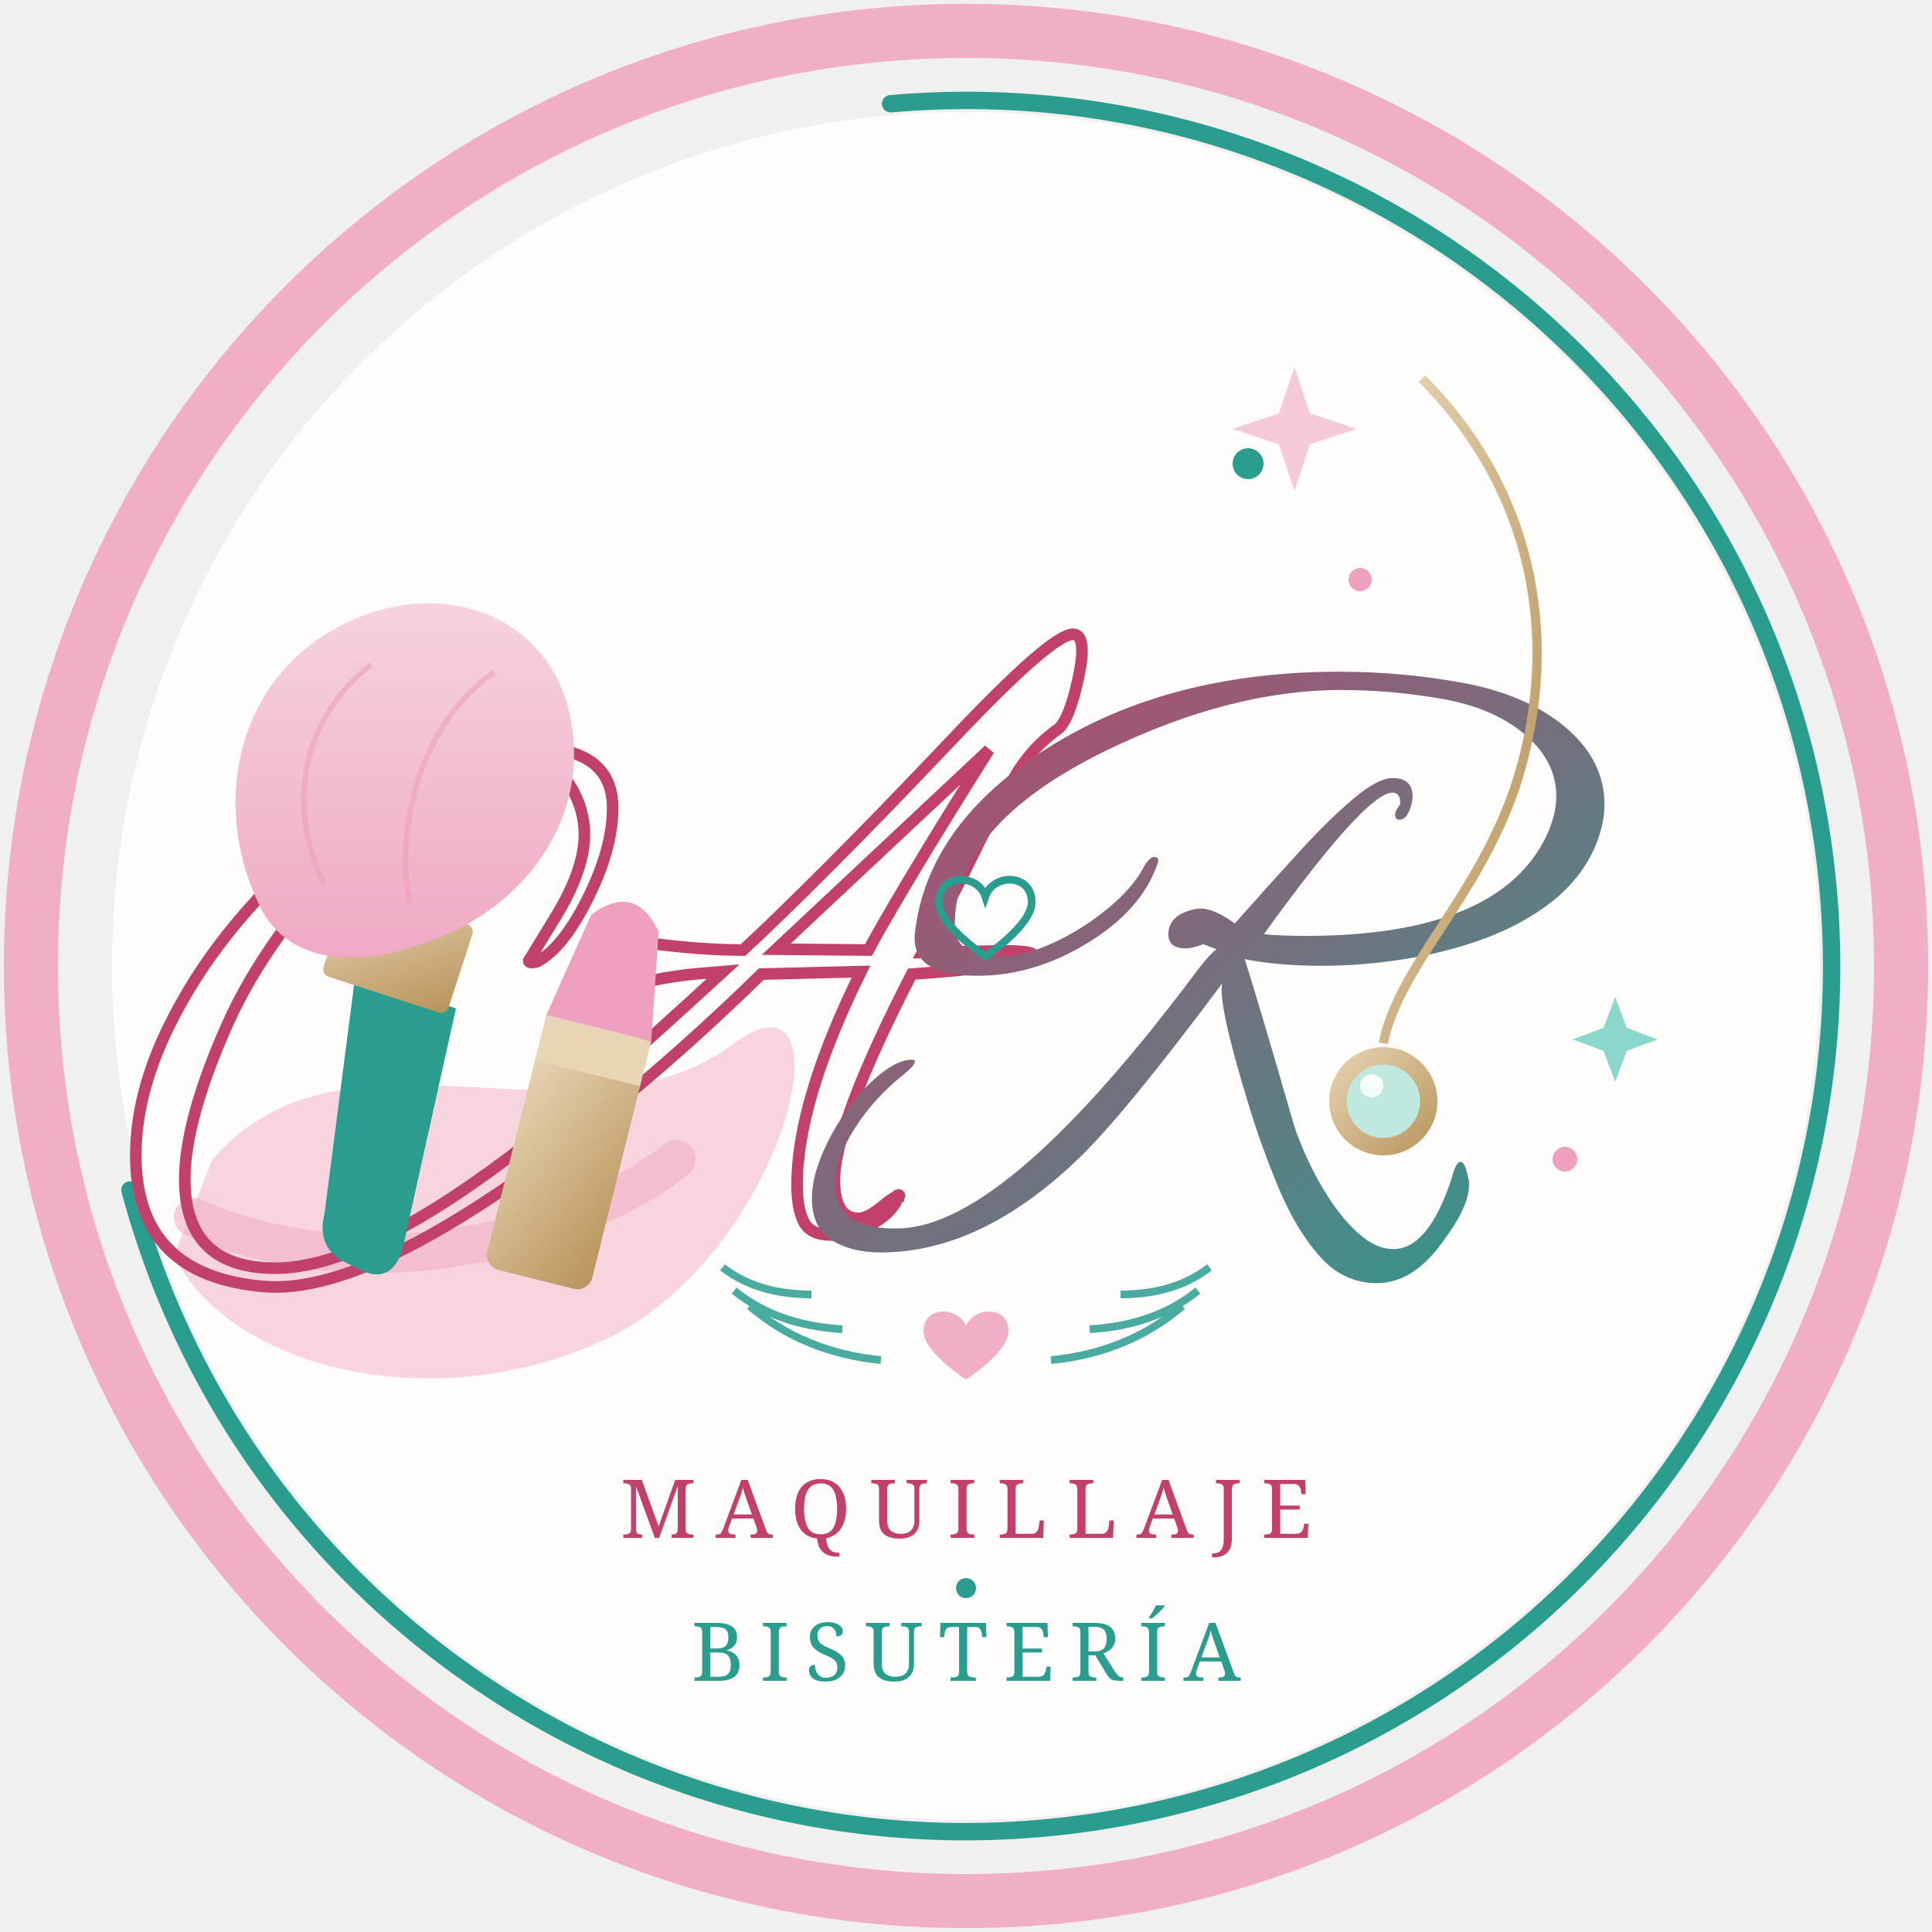
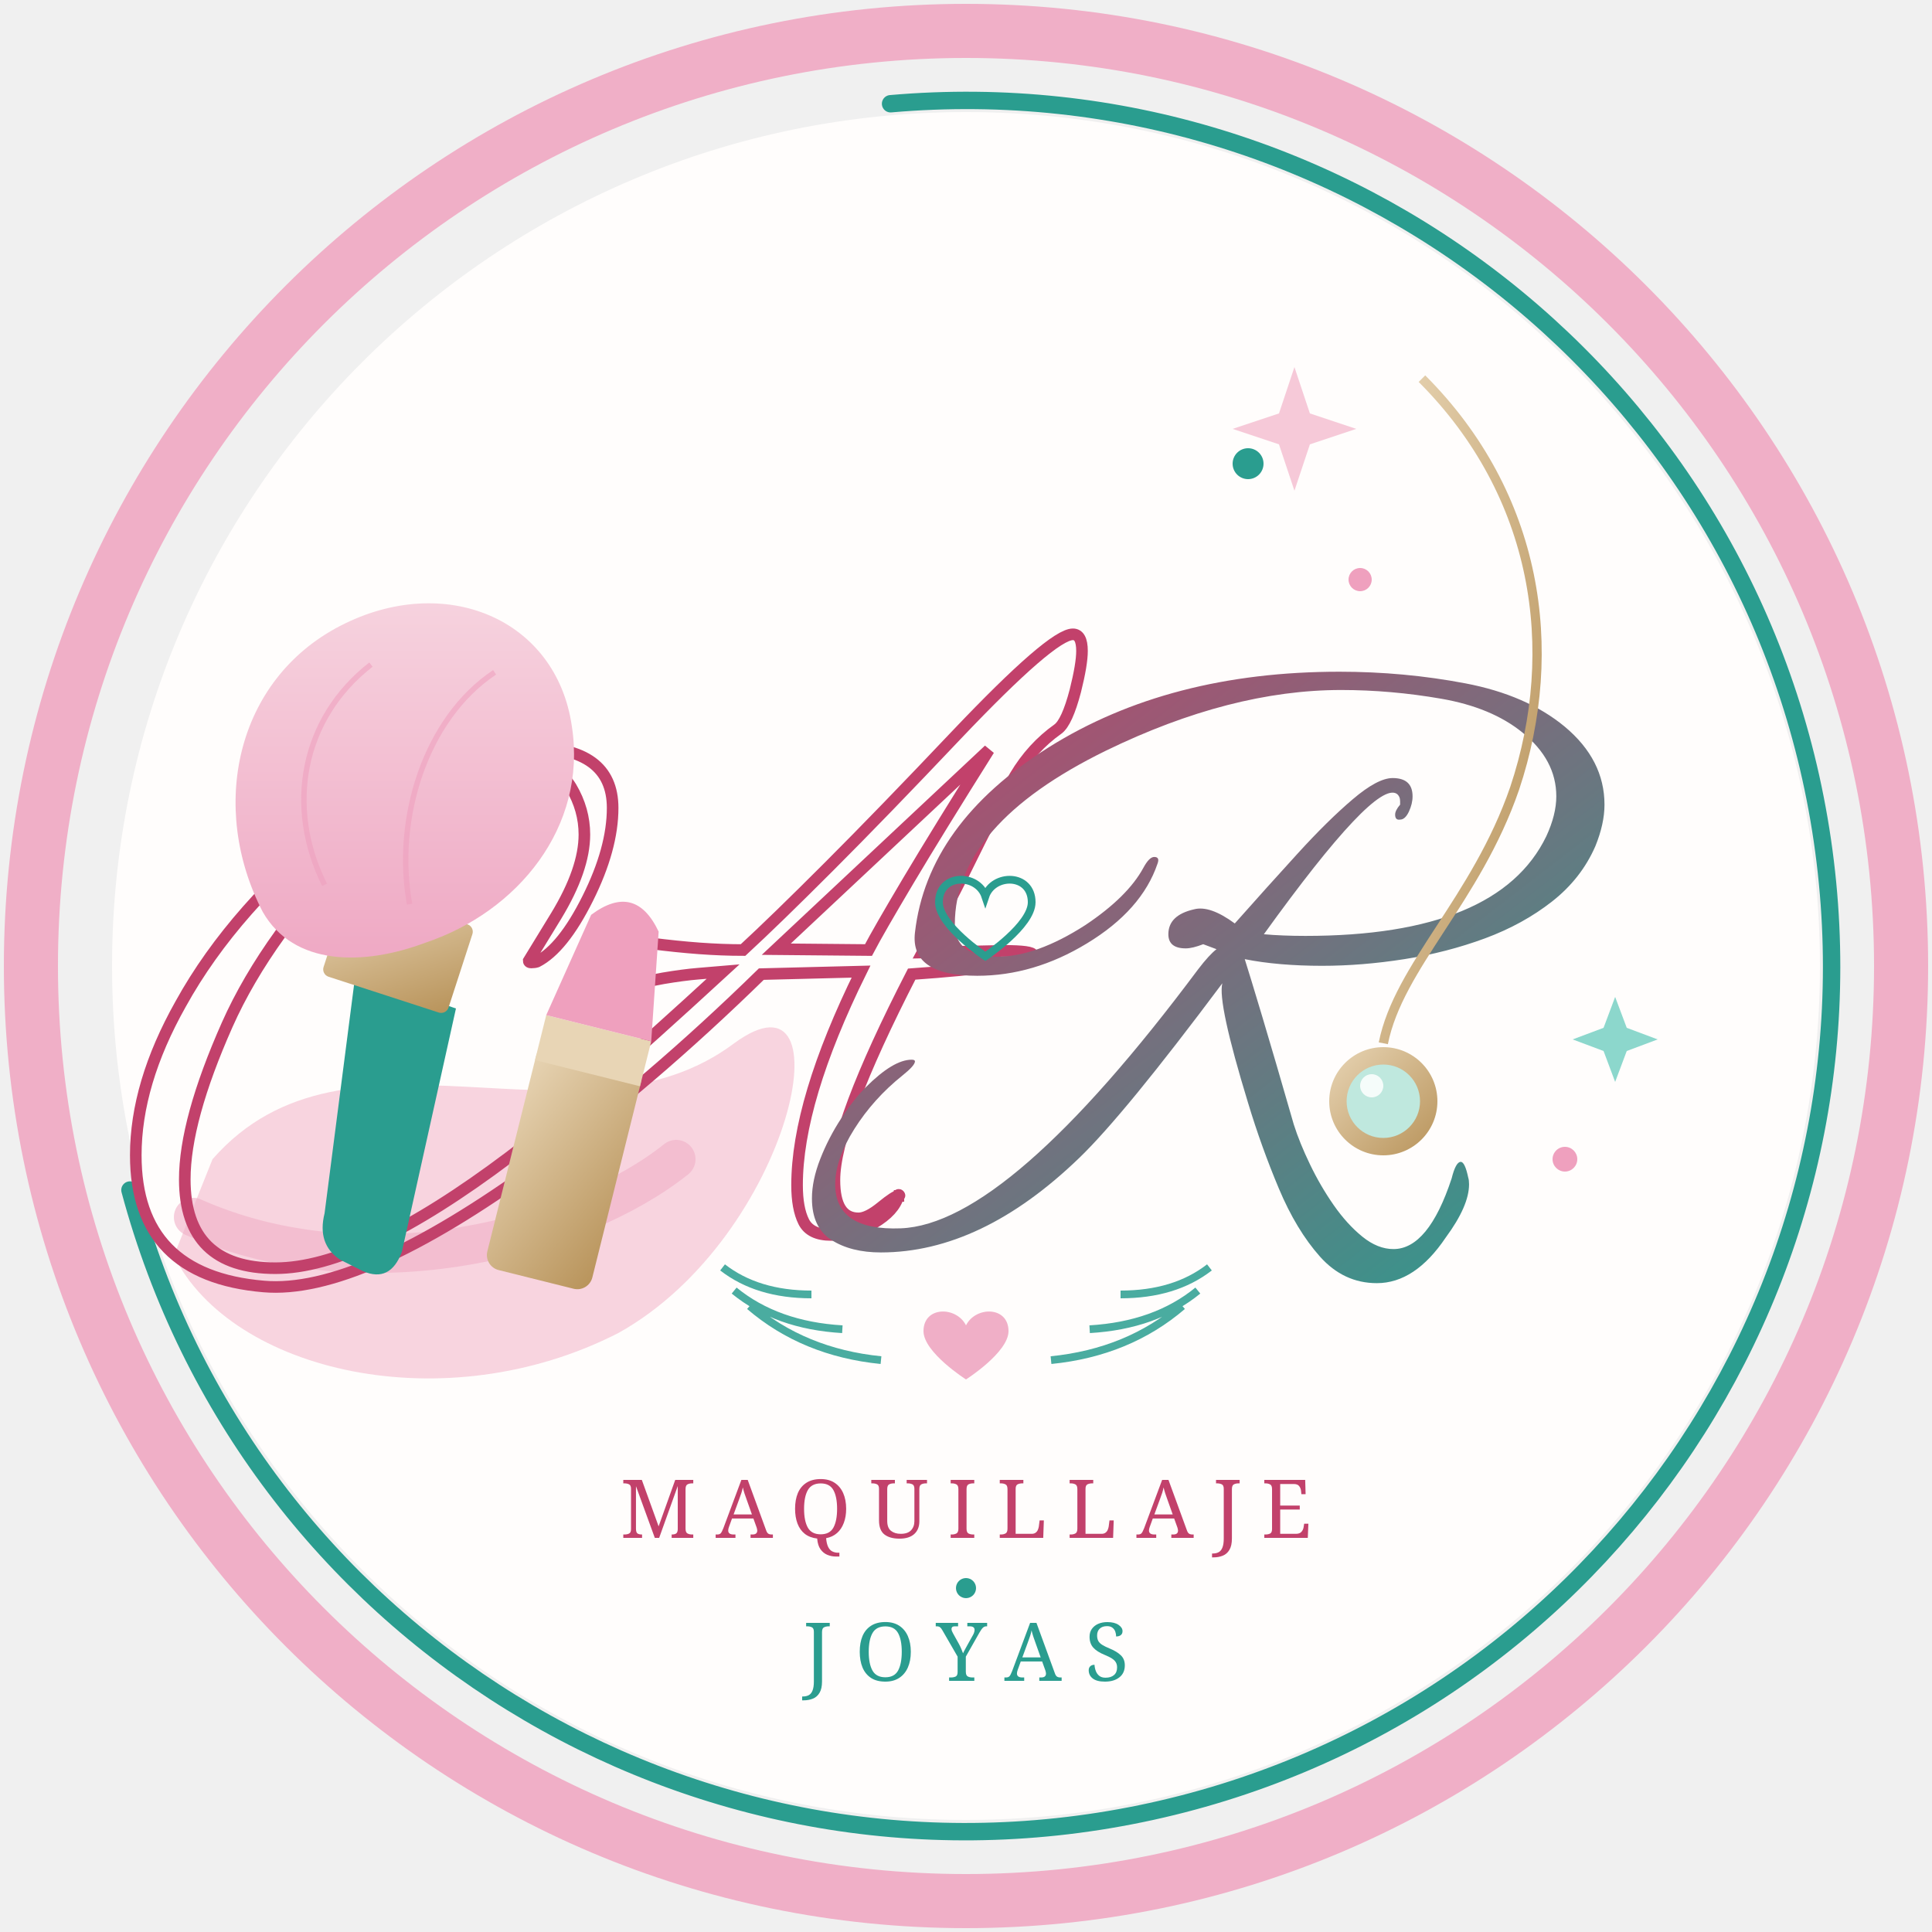
<svg xmlns="http://www.w3.org/2000/svg" viewBox="0 0 500 500" role="img" aria-label="Alerick Glam">
  <defs>
    <linearGradient id="rGrad" x1="0%" y1="0%" x2="100%" y2="100%">
      <stop offset="0%" stop-color="#C2416B" />
      <stop offset="100%" stop-color="#2A9D8F" />
    </linearGradient>
    <linearGradient id="goldGrad" x1="0%" y1="0%" x2="100%" y2="100%">
      <stop offset="0%" stop-color="#E8D5B5" />
      <stop offset="100%" stop-color="#B8935A" />
    </linearGradient>
    <linearGradient id="brushGrad" x1="0%" y1="0%" x2="0%" y2="100%">
      <stop offset="0%" stop-color="#F6D2DE" />
      <stop offset="100%" stop-color="#EFA9C4" />
    </linearGradient>
  </defs>
  <circle cx="250" cy="250" r="242" fill="none" stroke="#F0AFC7" stroke-width="14" />
  <path d="M 230.48 26.85 A 224 224 0 1 1 33.63 307.98" fill="none" stroke="#2A9D8F" stroke-width="4.5" stroke-linecap="round" />
  <circle cx="250" cy="250" r="221" fill="#FFFDFC" />
  <path d="M55,300 C90,260 150,300 190,270 C220,248 205,320 160,345 C115,368 60,355 45,325 Z" fill="#F5C7D6" opacity="0.75" />
  <path d="M50,315 C95,335 150,320 175,300" fill="none" stroke="#F0AFC7" stroke-width="10" stroke-linecap="round" opacity="0.6" />
  <circle cx="323" cy="120" r="4" fill="#2A9D8F" />
  <circle cx="352" cy="150" r="3" fill="#EFA0BE" />
  <path d="M335,95 l4,12 12,4 -12,4 -4,12 -4,-12 -12,-4 12,-4 Z" fill="#F6C9D8" />
  <circle cx="405" cy="300" r="3.2" fill="#EFA0BE" />
  <path d="M418,258 l3,8 8,3 -8,3 -3,8 -3,-8 -8,-3 8,-3 Z" fill="#7FD3C7" opacity="0.9" />
  <path d="M68.25 332.94L68.25 332.94Q35.14 330.14 35.14 298.97L35.14 298.97Q35.14 280.48 46.75 259.84L46.75 259.84Q53.63 247.37 64.05 235.55Q74.48 223.72 86.84 214.15Q99.21 204.59 112.21 199.00Q125.22 193.41 137.26 193.41L137.26 193.41Q158.55 193.41 158.55 209.10L158.55 209.10Q158.55 219.63 152.10 232.53L152.10 232.53Q145.65 245.44 138.98 248.88L138.98 248.88Q138.34 249.09 137.48 249.09L137.48 249.09Q136.83 249.09 136.83 248.66L136.83 248.66L143.93 237.05Q151.24 225.01 151.24 215.98L151.24 215.98Q151.24 209.53 147.80 203.73Q144.36 197.92 135.54 197.92L135.54 197.92Q124.79 197.92 113.50 203.94Q102.22 209.96 91.68 219.85Q81.15 229.74 72.55 241.67Q63.95 253.61 58.79 265.22L58.79 265.22Q47.82 289.94 47.82 305.20L47.82 305.20Q47.82 328.21 71.26 328.21L71.26 328.21Q93.62 328.21 131.88 299.40L131.88 299.40Q140.70 292.74 154.57 280.69Q168.44 268.65 187.14 251.45L187.14 251.45Q184.56 251.67 180.69 251.99Q176.82 252.31 171.66 253.18L171.66 253.18Q169.51 253.61 167.57 253.93Q165.64 254.25 163.92 254.25L163.92 254.25Q159.62 253.82 160.26 252.10L160.26 252.10Q161.13 244.15 168.44 244.15L168.44 244.15Q175.10 245.00 181.01 245.44Q186.93 245.87 192.30 245.87L192.30 245.87Q200.69 238.13 214.55 224.26Q228.42 210.39 247.56 190.18L247.56 190.18Q272.28 164.16 277.66 164.16L277.66 164.16Q280.02 164.16 280.02 168.47L280.02 168.47Q280.02 170.19 279.59 172.77Q279.16 175.34 278.30 178.78L278.30 178.78Q276.15 186.95 273.79 188.68L273.79 188.68Q267.12 193.41 262.71 200.82Q258.31 208.24 253.79 217.27L253.79 217.27Q249.27 226.51 245.51 233.72Q241.75 240.92 238.74 246.51L238.74 246.51L259.60 246.08Q267.33 246.08 267.33 247.16L267.33 247.16Q267.33 247.37 266.91 247.80L266.91 247.80Q263.25 250.16 235.94 252.10L235.94 252.10Q215.95 291.01 215.95 305.42L215.95 305.42Q215.95 315.31 222.19 315.31L222.19 315.31Q224.55 315.31 228.20 312.30L228.20 312.30Q231.64 309.50 232.50 309.50L232.50 309.50Q232.50 309.07 232.72 309.29Q232.94 309.50 232.50 309.50L232.50 309.50Q231.43 313.38 226.16 316.49Q220.89 319.61 215.09 319.61L215.09 319.61Q209.72 319.61 208.00 316.17Q206.28 312.73 206.28 306.71L206.28 306.71Q206.28 285.00 222.83 251.45L222.83 251.45L197.03 252.10Q168.22 280.26 139.19 301.55L139.19 301.55Q92.97 335.09 68.25 332.94ZM200.90 245.65L224.76 245.87Q227.35 240.92 235.08 227.91Q242.82 214.91 255.94 194.05L255.94 194.05L200.90 245.65Z" fill="none" stroke="#C2416B" stroke-width="3" />
  <path d="M356.33 332.08L356.33 332.08Q347.73 332.08 341.60 325.20Q335.48 318.32 330.96 307.57Q326.44 296.82 323.00 285.43L323.00 285.43Q315.05 259.41 316.34 254.47L316.34 254.47Q303.65 271.45 294.41 282.74Q285.16 294.02 279.36 299.62L279.36 299.62Q253.99 324.13 227.97 324.13L227.97 324.13Q220.23 324.13 215.18 320.90Q210.13 317.68 210.13 310.15L210.13 310.15Q210.13 305.42 212.28 299.94Q214.43 294.45 217.66 289.51Q220.88 284.56 224.10 281.34L224.10 281.34Q231.20 274.25 235.93 274.25L235.93 274.25Q236.79 274.25 236.79 274.68L236.79 274.68Q236.79 275.75 233.56 278.33L233.56 278.33Q226.04 284.35 221.09 292.20Q216.15 300.05 216.15 306.50L216.15 306.50Q216.15 318.54 233.13 317.89L233.13 317.89Q260.87 316.81 310.11 250.81L310.11 250.81Q312.90 247.16 314.83 245.65L314.83 245.65L311.39 244.36Q308.60 245.44 306.88 245.44L306.88 245.44Q302.37 245.44 302.37 241.78L302.37 241.78Q302.37 236.84 309.03 235.33L309.03 235.33Q313.12 234.25 319.56 238.99L319.56 238.99Q327.95 229.53 335.80 220.93Q343.64 212.32 350.10 206.84Q356.54 201.36 360.41 201.36L360.41 201.36Q365.57 201.36 365.57 206.09L365.57 206.09Q365.57 208.03 364.61 210.07Q363.64 212.11 362.35 212.11L362.35 212.11Q361.06 212.32 361.06 210.82L361.06 210.82Q361.06 209.75 362.35 208.24L362.35 208.24L362.35 207.38Q362.35 206.09 361.49 205.44L361.49 205.44Q355.90 201.79 327.09 241.78L327.09 241.78Q329.45 242.00 332.14 242.10Q334.83 242.21 337.84 242.21L337.84 242.21Q387.72 242.21 400.19 216.41L400.19 216.41Q402.77 210.82 402.77 206.09L402.77 206.09Q402.77 196.63 393.95 189.53L393.95 189.53Q386 183.09 372.99 180.83Q359.99 178.57 347.08 178.57L347.08 178.57Q318.49 178.57 286.24 194.26L286.24 194.26Q247.11 213.40 247.11 239.20L247.11 239.20Q247.11 247.59 258.07 247.59L258.07 247.59Q268.18 247.59 280.87 239.42L280.87 239.42Q291.83 232.11 295.91 224.58L295.91 224.58Q297.42 221.78 298.71 221.78L298.71 221.78Q300.21 221.78 299.57 223.50L299.57 223.50Q295.49 235.55 281.30 244.15L281.30 244.15Q267.53 252.53 252.91 252.53L252.91 252.53Q235.50 252.53 236.79 241.35L236.79 241.35Q240.01 213.19 271.40 193.41L271.40 193.41Q302.58 173.84 346.65 173.84L346.65 173.84Q363.42 173.84 379.23 176.85Q395.03 179.86 404.92 188.03L404.92 188.03Q415.24 196.63 415.24 208.24L415.24 208.24Q415.24 213.19 412.88 218.99L412.88 218.99Q409.22 227.38 401.69 233.29Q394.17 239.20 384.28 242.86Q374.39 246.51 363.42 248.23Q352.46 249.95 342.14 249.95L342.14 249.95Q336.55 249.95 331.50 249.52Q326.44 249.09 322.14 248.23L322.14 248.23Q323.44 252.31 326.66 263.06Q329.88 273.81 334.83 291.01L334.83 291.01Q336.33 295.75 339.02 301.33Q341.71 306.93 345.15 311.87Q348.59 316.81 352.57 320.04Q356.54 323.26 360.63 323.26L360.63 323.26Q369.66 323.26 375.68 304.99L375.68 304.99Q376.75 300.69 378.04 300.69L378.04 300.69Q379.12 300.69 379.98 304.77L379.98 304.77Q380.19 305.42 380.19 306.50L380.19 306.50Q380.19 312.08 374.17 320.25L374.17 320.25Q366.22 332.08 356.33 332.08Z" fill="url(#rGrad)" />
  <path d="M255,232 c-2,-6 -12,-6 -12,1.5 c0,6 12,14 12,14 c0,0 12,-8 12,-14 c0,-7.5 -10,-7.5 -12,-1.5 Z" fill="none" stroke="#2A9D8F" stroke-width="2" />
  <g fill="none" stroke="#2A9D8F" stroke-width="2" opacity="0.85">
    <path d="M228,352 q-20,-2 -34,-14 M218,344 q-17,-1 -28,-10 M210,335 q-14,0 -23,-7" />
    <path d="M272,352 q20,-2 34,-14 M282,344 q17,-1 28,-10 M290,335 q14,0 23,-7" />
  </g>
  <path d="M250,343 c-2.5,-5 -11,-5 -11,1.5 c0,5.5 11,12.5 11,12.5 c0,0 11,-7 11,-12.5 c0,-6.5 -8.5,-6.5 -11,-1.5 Z" fill="#F0AFC7" />
  <text x="250" y="398" text-anchor="middle" font-family="Georgia, serif" font-size="21" letter-spacing="5" fill="#C2416B">MAQUILLAJE</text>
  <circle cx="250" cy="411" r="2.6" fill="#2A9D8F" />
-   <text x="250" y="435" text-anchor="middle" font-family="Georgia, serif" font-size="21" letter-spacing="4" fill="#2A9D8F">BISUTERÍA</text>
+   <text x="250" y="435" text-anchor="middle" font-family="Georgia, serif" font-size="21" letter-spacing="6" fill="#2A9D8F">JOYAS</text>
  <g transform="translate(6,4)">
    <path d="M86,248 L112,257 L98,320 Q95,328 88,325 L82,322 Q76,318 78,310 Z" fill="#2A9D8F" />
    <rect x="80" y="230" width="34" height="24" rx="2" fill="url(#goldGrad)" transform="rotate(18 97 242)" />
    <path d="M62,232 C48,205 55,172 82,158 C109,144 138,156 142,184 C146,210 128,232 104,240 C88,246 70,246 62,232 Z" fill="url(#brushGrad)" />
    <path d="M78,225 C68,205 72,182 90,168" fill="none" stroke="#EFA0BE" stroke-width="1.4" opacity="0.6" />
    <path d="M100,230 C96,208 104,182 122,170" fill="none" stroke="#EFA0BE" stroke-width="1.4" opacity="0.6" />
  </g>
  <g transform="translate(6,4)">
    <rect x="126" y="268" width="28" height="60" rx="4" fill="url(#goldGrad)" transform="rotate(14 140 298)" />
    <rect x="126" y="261" width="28" height="12" fill="#E8D5B5" transform="rotate(14 140 298)" />
    <path d="M126,261 L154,261 L149,233 Q140,222 131,233 Z" fill="#EFA0BE" transform="rotate(14 140 298)" />
  </g>
  <path d="M368,98 C398,128 404,168 392,204 C382,233 362,250 358,270" fill="none" stroke="url(#goldGrad)" stroke-width="2.4" />
  <circle cx="358" cy="285" r="14" fill="url(#goldGrad)" />
  <circle cx="358" cy="285" r="9.5" fill="#BFE8DE" />
  <circle cx="355" cy="281" r="3" fill="#FFFFFF" opacity="0.85" />
</svg>
